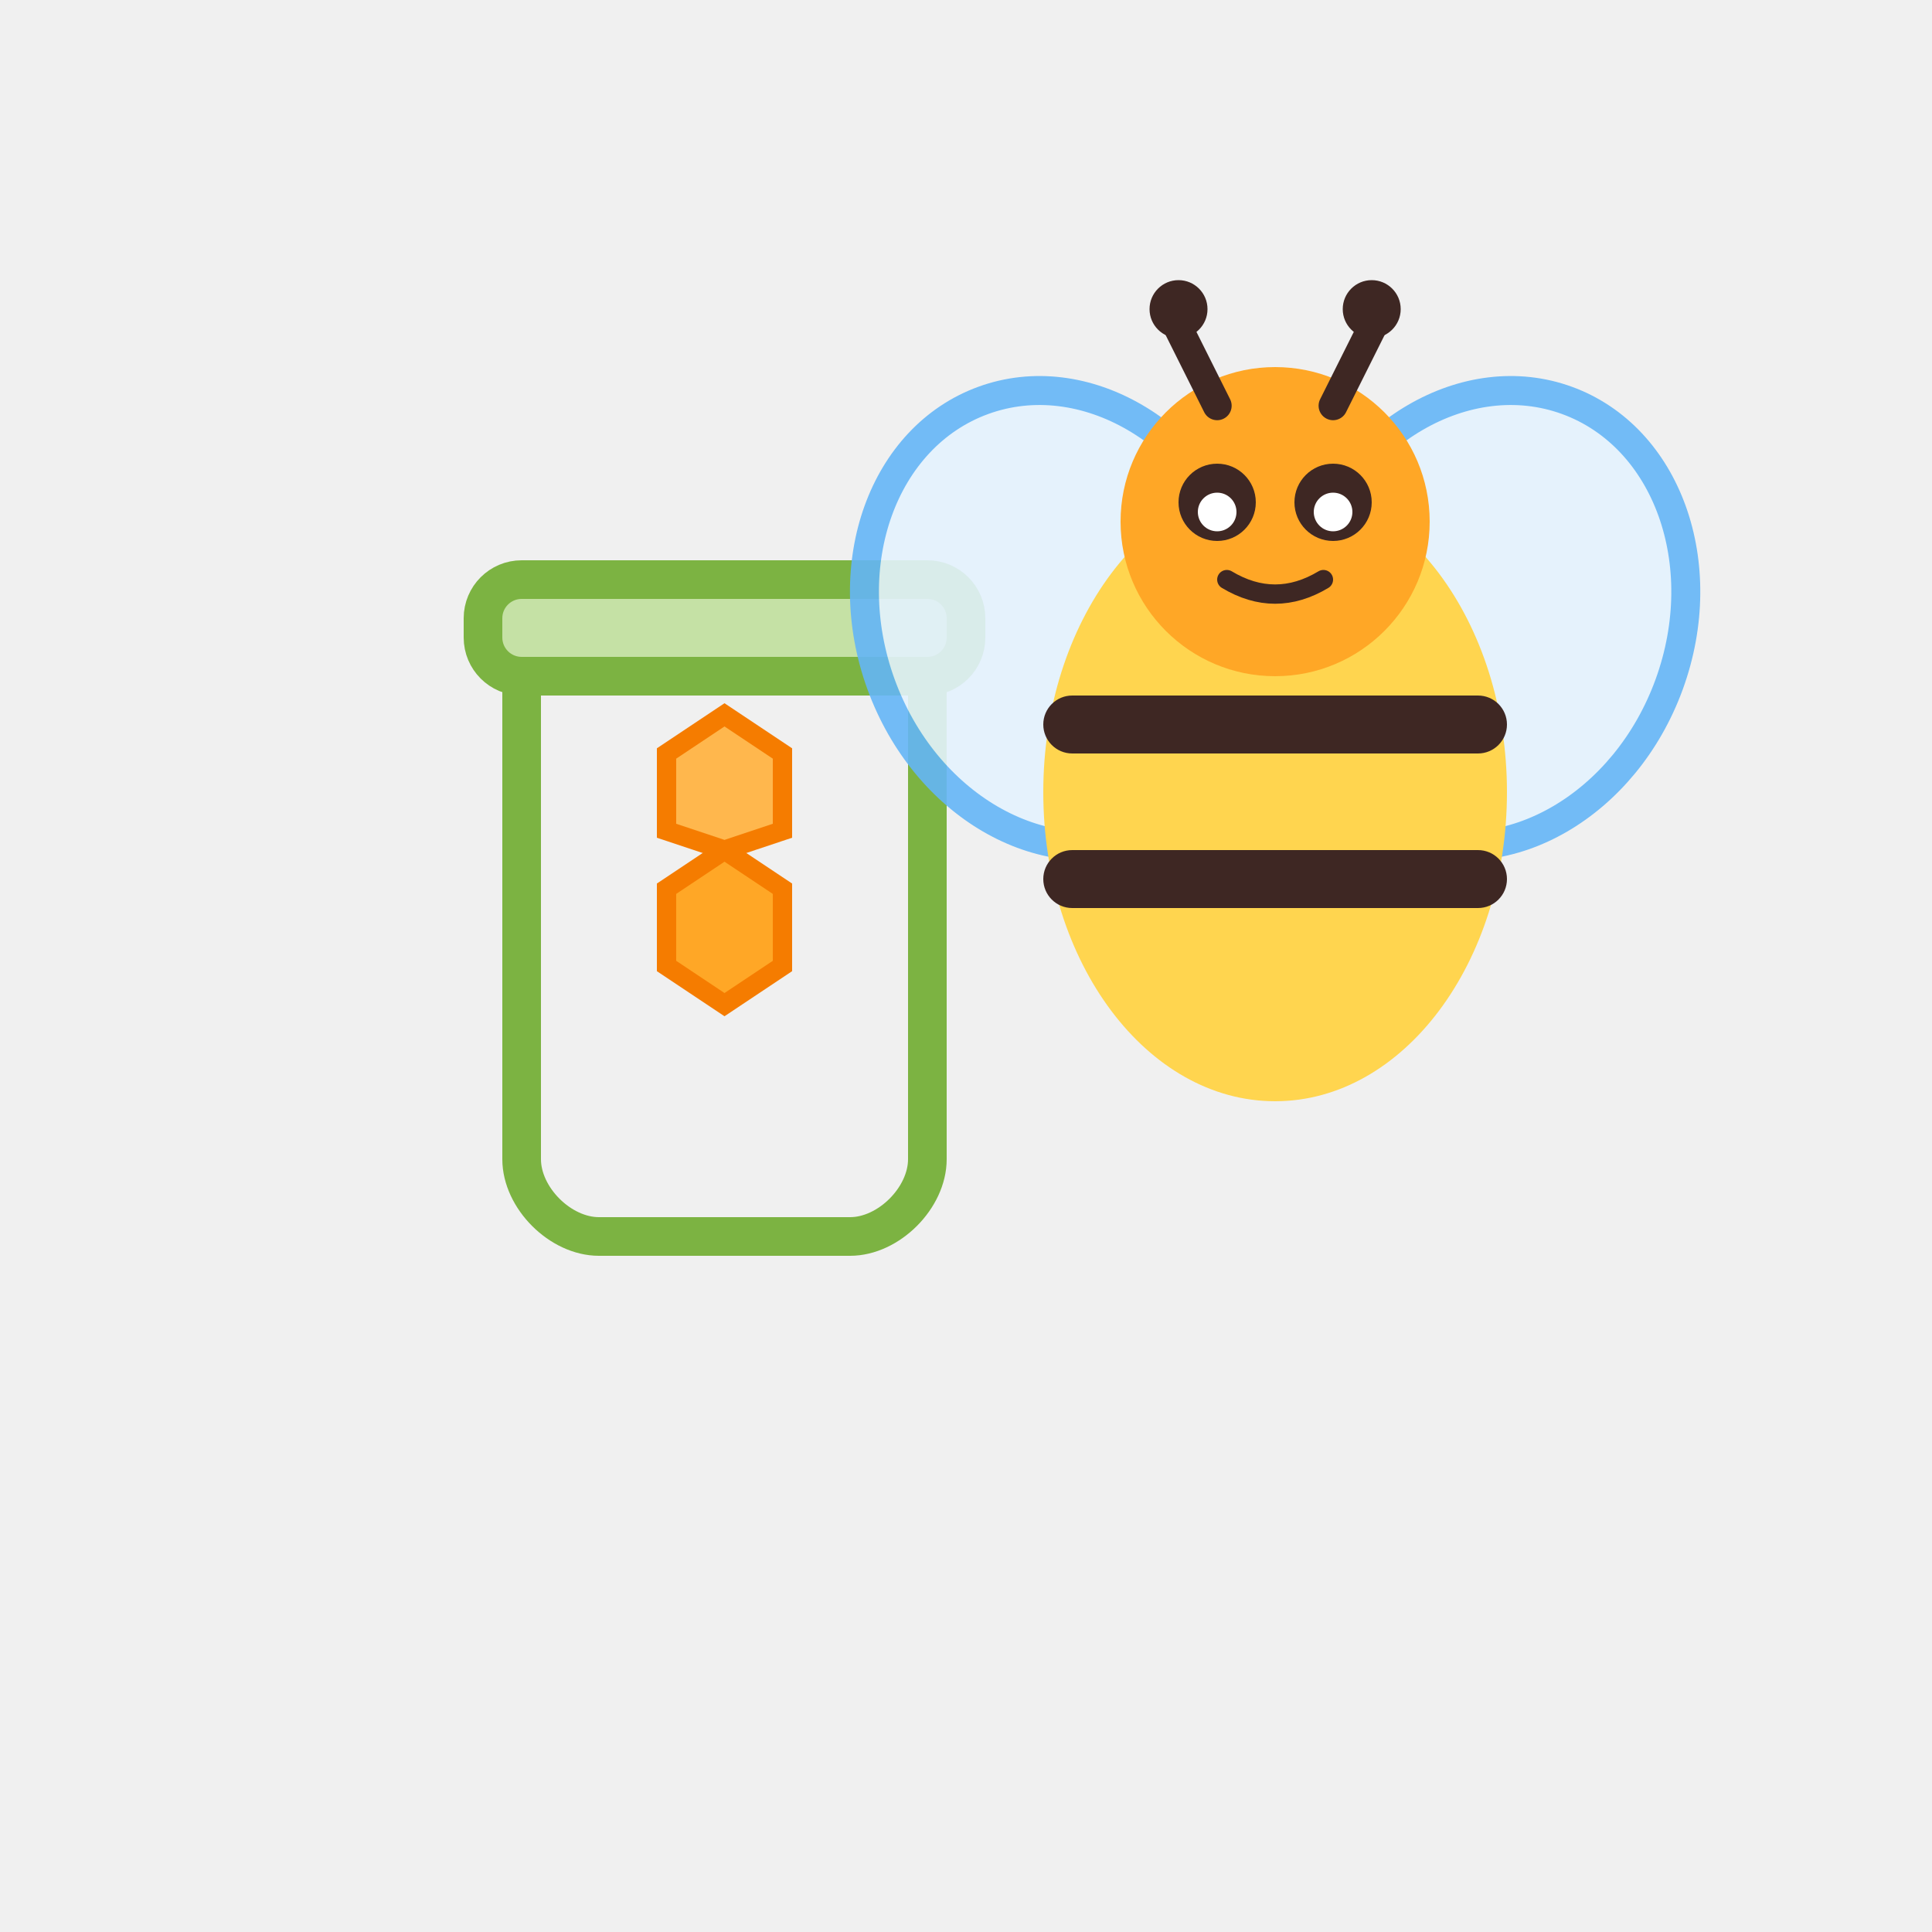
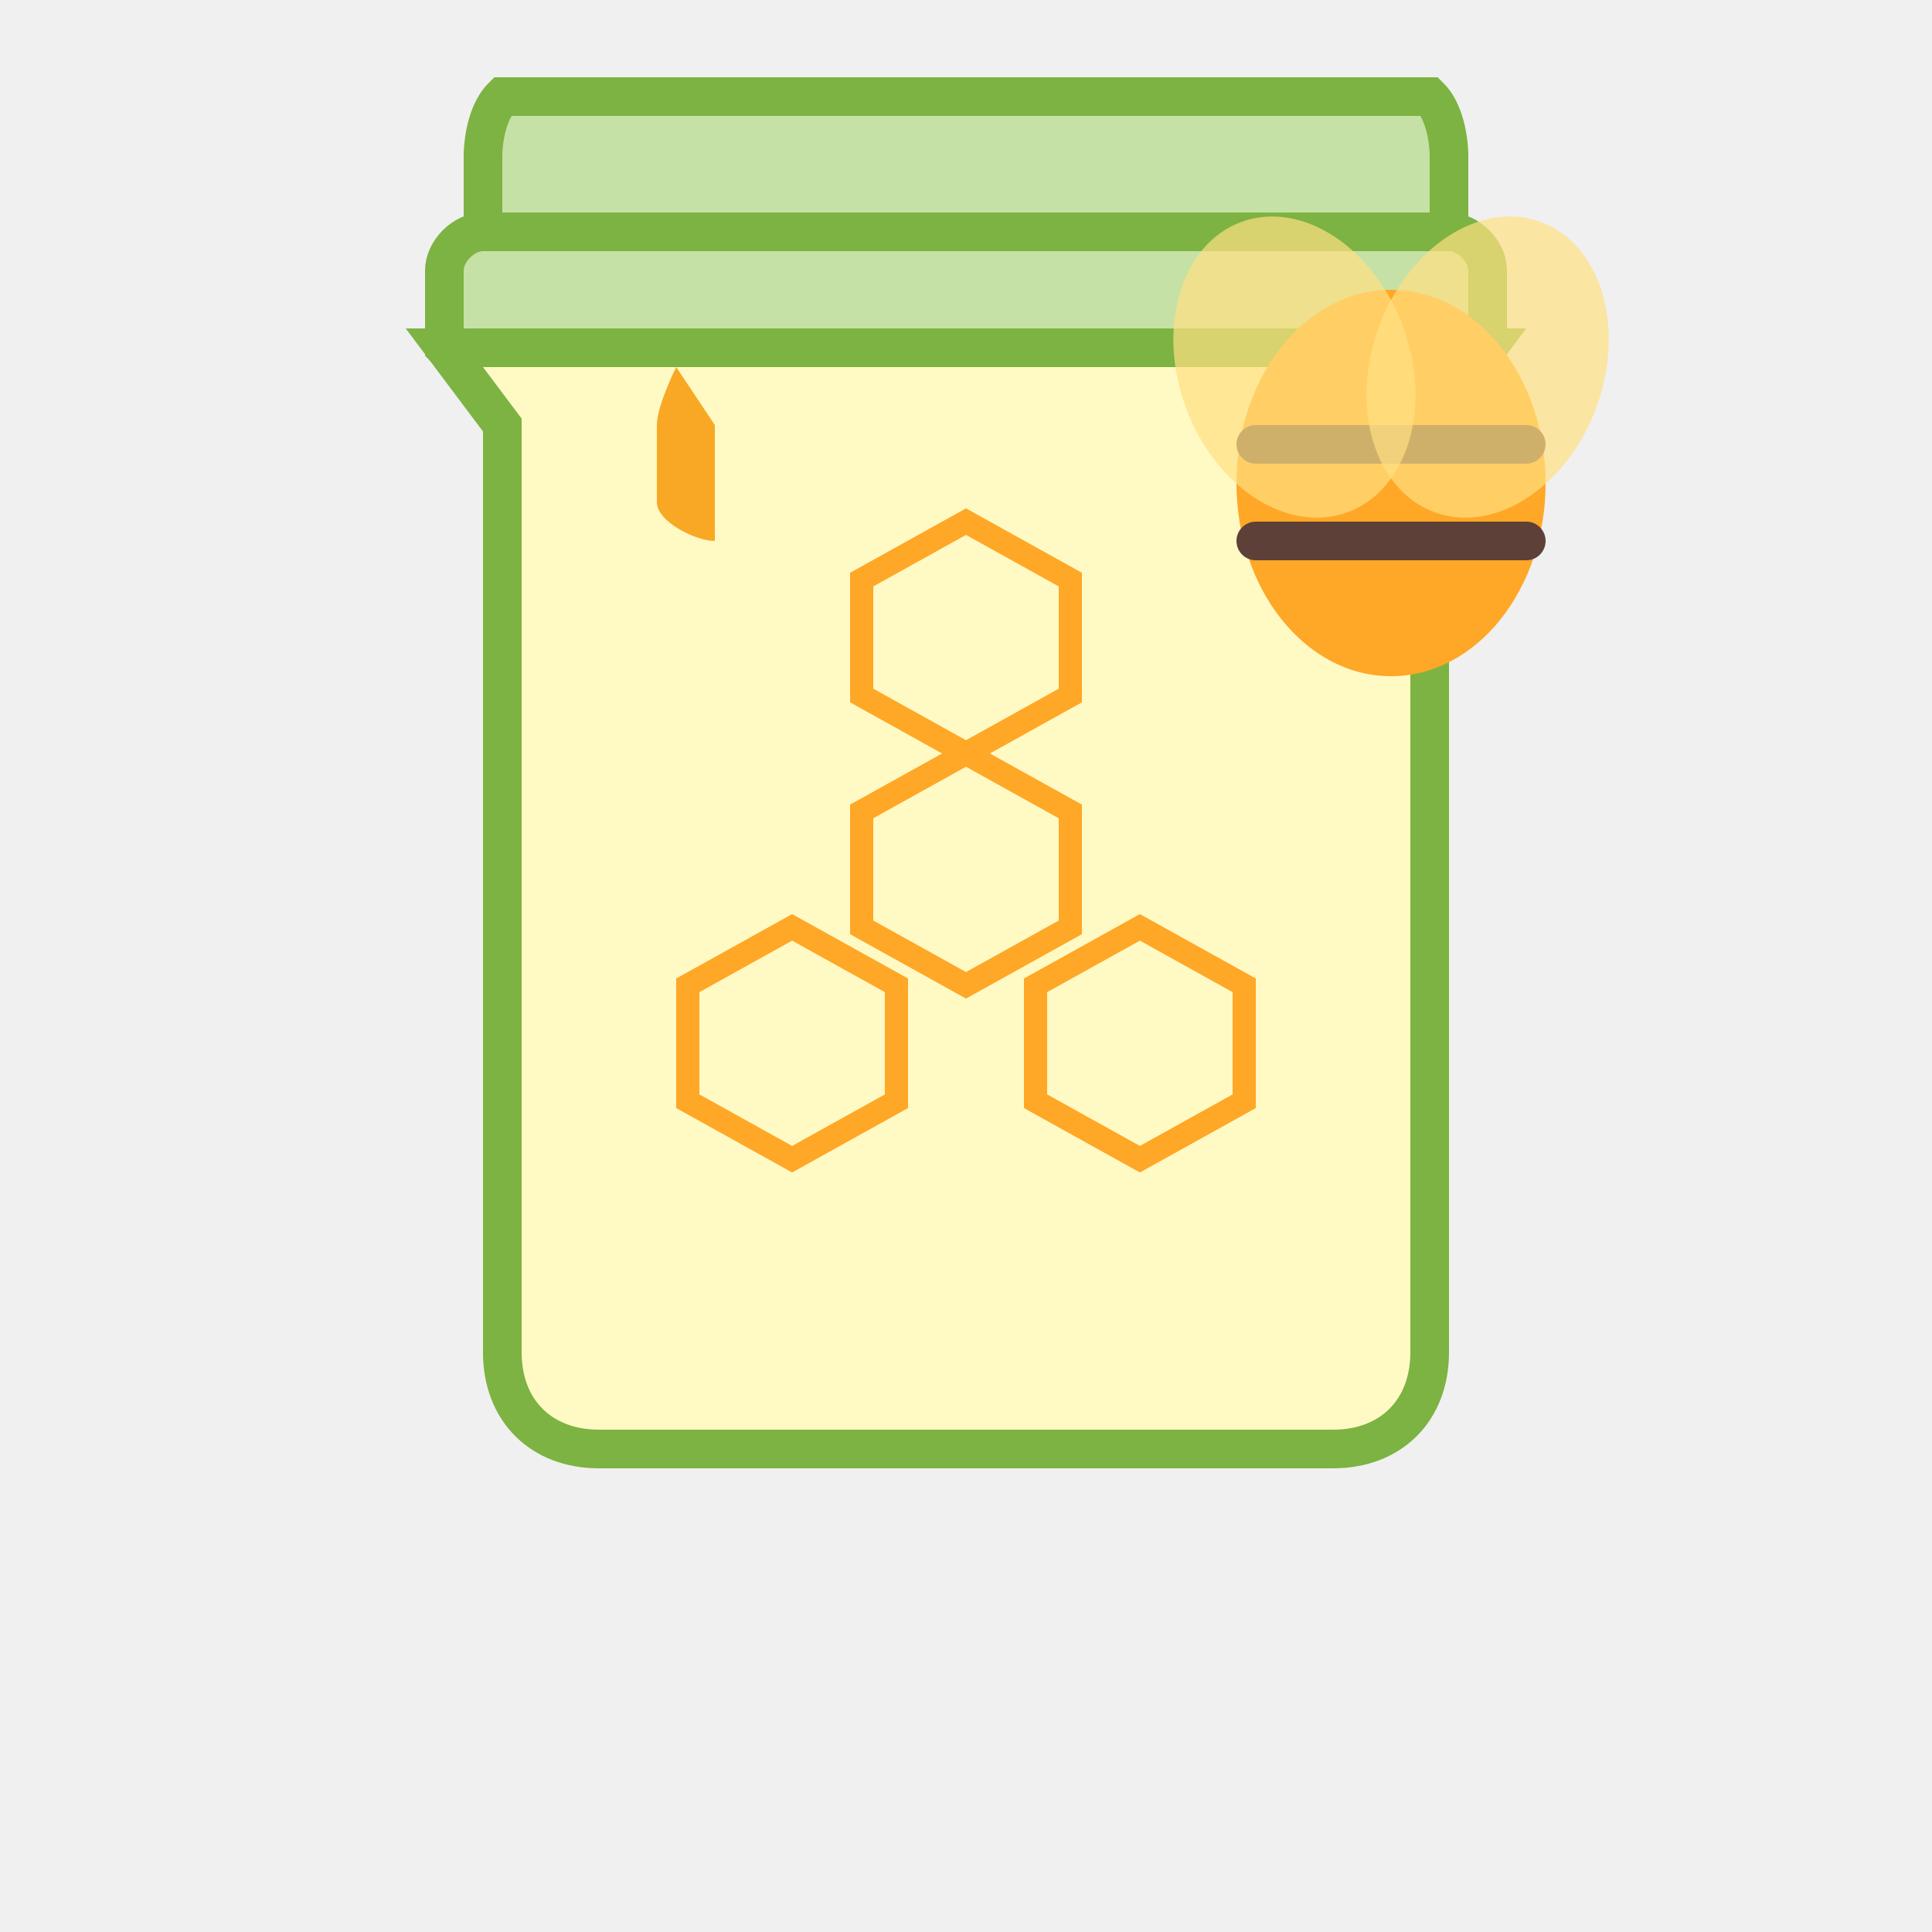
<svg xmlns="http://www.w3.org/2000/svg" width="100" height="100" viewBox="0 0 100 100" fill="none">
-   <style>
-     @keyframes float {
-       0%, 100% { transform: translateY(0px); }
-       50% { transform: translateY(-3px); }
-     }
-     .animated { animation: float 2s ease-in-out infinite; }
-   </style>
-   <g class="animated" transform="translate(25, 30)">
-     <rect x="0" y="0" width="25" height="5" rx="2" fill="#C5E1A5" stroke="#7CB342" stroke-width="2" />
-     <path d="M2,5 L2,30 C2,32 4,34 6,34 L19,34 C21,34 23,32 23,30 L23,5" fill="none" stroke="#7CB342" stroke-width="2" />
-     <g transform="translate(12.5, 18)">
-       <path d="M0,-4 L3,-2 L3,2 L0,4 L-3,2 L-3,-2 Z" fill="#FFA726" stroke="#F57C00" stroke-width="1" />
-       <path d="M0,-11 L3,-9 L3,-5 L0,-4 L-3,-5 L-3,-9 Z" fill="#FFB74D" stroke="#F57C00" stroke-width="1" />
-     </g>
+   <path d="M25 8 C25 8 25 6 26 5 L74 5 C75 6 75 8 75 8 L75 12 C75 13 74 14 73 14 L27 14 C26 14 25 13 25 12 Z" fill="#C5E1A5" stroke="#7CB342" stroke-width="2" />
+   <path d="M23 14 C23 13 24 12 25 12 L75 12 C76 12 77 13 77 14 L77 18 C77 18 76 19 75 19 L25 19 C24 19 23 18 23 18 Z" fill="#C5E1A5" stroke="#7CB342" stroke-width="2" />
+   <path d="M23 18 L26 22 C26 22 26 70 26 70 C26 73 28 75 31 75 L69 75 C72 75 74 73 74 70 L74 22 L77 18 Z" fill="#FFF9C4" stroke="#7CB342" stroke-width="2" />
+   <path d="M35 19 C35 19 34 21 34 22 C34 23 34 25 34 26 C34 27 36 28 37 28 C37 28 37 22 37 22" fill="#F9A825" />
+   <g transform="translate(50, 45) scale(0.6)">
+     <path d="M0,-10 L9,-5 L9,5 L0,10 L-9,5 L-9,-5 Z" fill="none" stroke="#FFA726" stroke-width="2" />
+     <path d="M0,-30 L9,-25 L9,-15 L0,-10 L-9,-15 L-9,-25 Z" fill="none" stroke="#FFA726" stroke-width="2" />
+     <path d="M-15,5 L-6,10 L-6,20 L-15,25 L-24,20 L-24,10 Z" fill="none" stroke="#FFA726" stroke-width="2" />
+     <path d="M15,5 L24,10 L24,20 L15,25 L6,20 L6,10 Z" fill="none" stroke="#FFA726" stroke-width="2" />
  </g>
-   <g class="animated" transform="translate(60, 35)" style="animation-delay: 0.2s">
-     <ellipse cx="-5" cy="-3" rx="10" ry="12" fill="#E3F2FD" stroke="#64B5F6" stroke-width="1.5" opacity="0.9" transform="rotate(-20 -5 -3)" />
-     <ellipse cx="17" cy="-3" rx="10" ry="12" fill="#E3F2FD" stroke="#64B5F6" stroke-width="1.5" opacity="0.9" transform="rotate(20 17 -3)" />
-     <ellipse cx="6" cy="6" rx="12" ry="16" fill="#FFD54F" />
-     <rect x="-6" y="1" width="24" height="3" rx="1.5" fill="#3E2723" />
-     <rect x="-6" y="9" width="24" height="3" rx="1.5" fill="#3E2723" />
-     <circle cx="6" cy="-8" r="8" fill="#FFA726" />
-     <circle cx="3" cy="-9" r="2" fill="#3E2723" />
-     <circle cx="9" cy="-9" r="2" fill="#3E2723" />
-     <circle cx="3" cy="-8.5" r="1" fill="white" />
-     <circle cx="9" cy="-8.5" r="1" fill="white" />
-     <path d="M3.5,-5 Q6,-3.5 8.5,-5" stroke="#3E2723" stroke-width="1" fill="none" stroke-linecap="round" />
-     <line x1="3" y1="-14" x2="1" y2="-18" stroke="#3E2723" stroke-width="1.5" stroke-linecap="round" />
-     <circle cx="1" cy="-19" r="1.5" fill="#3E2723" />
-     <line x1="9" y1="-14" x2="11" y2="-18" stroke="#3E2723" stroke-width="1.5" stroke-linecap="round" />
-     <circle cx="11" cy="-19" r="1.5" fill="#3E2723" />
+   <g transform="translate(72, 25)">
+     <ellipse cx="0" cy="0" rx="8" ry="10" fill="#FFA726" />
+     <rect x="-8" y="-3" width="16" height="2" rx="1" fill="#5D4037" />
+     <rect x="-8" y="2" width="16" height="2" rx="1" fill="#5D4037" />
+     <ellipse cx="-5" cy="-6" rx="6" ry="8" fill="#FFE082" opacity="0.7" transform="rotate(-20 -5 -6)" />
+     <ellipse cx="5" cy="-6" rx="6" ry="8" fill="#FFE082" opacity="0.7" transform="rotate(20 5 -6)" />
  </g>
</svg>
